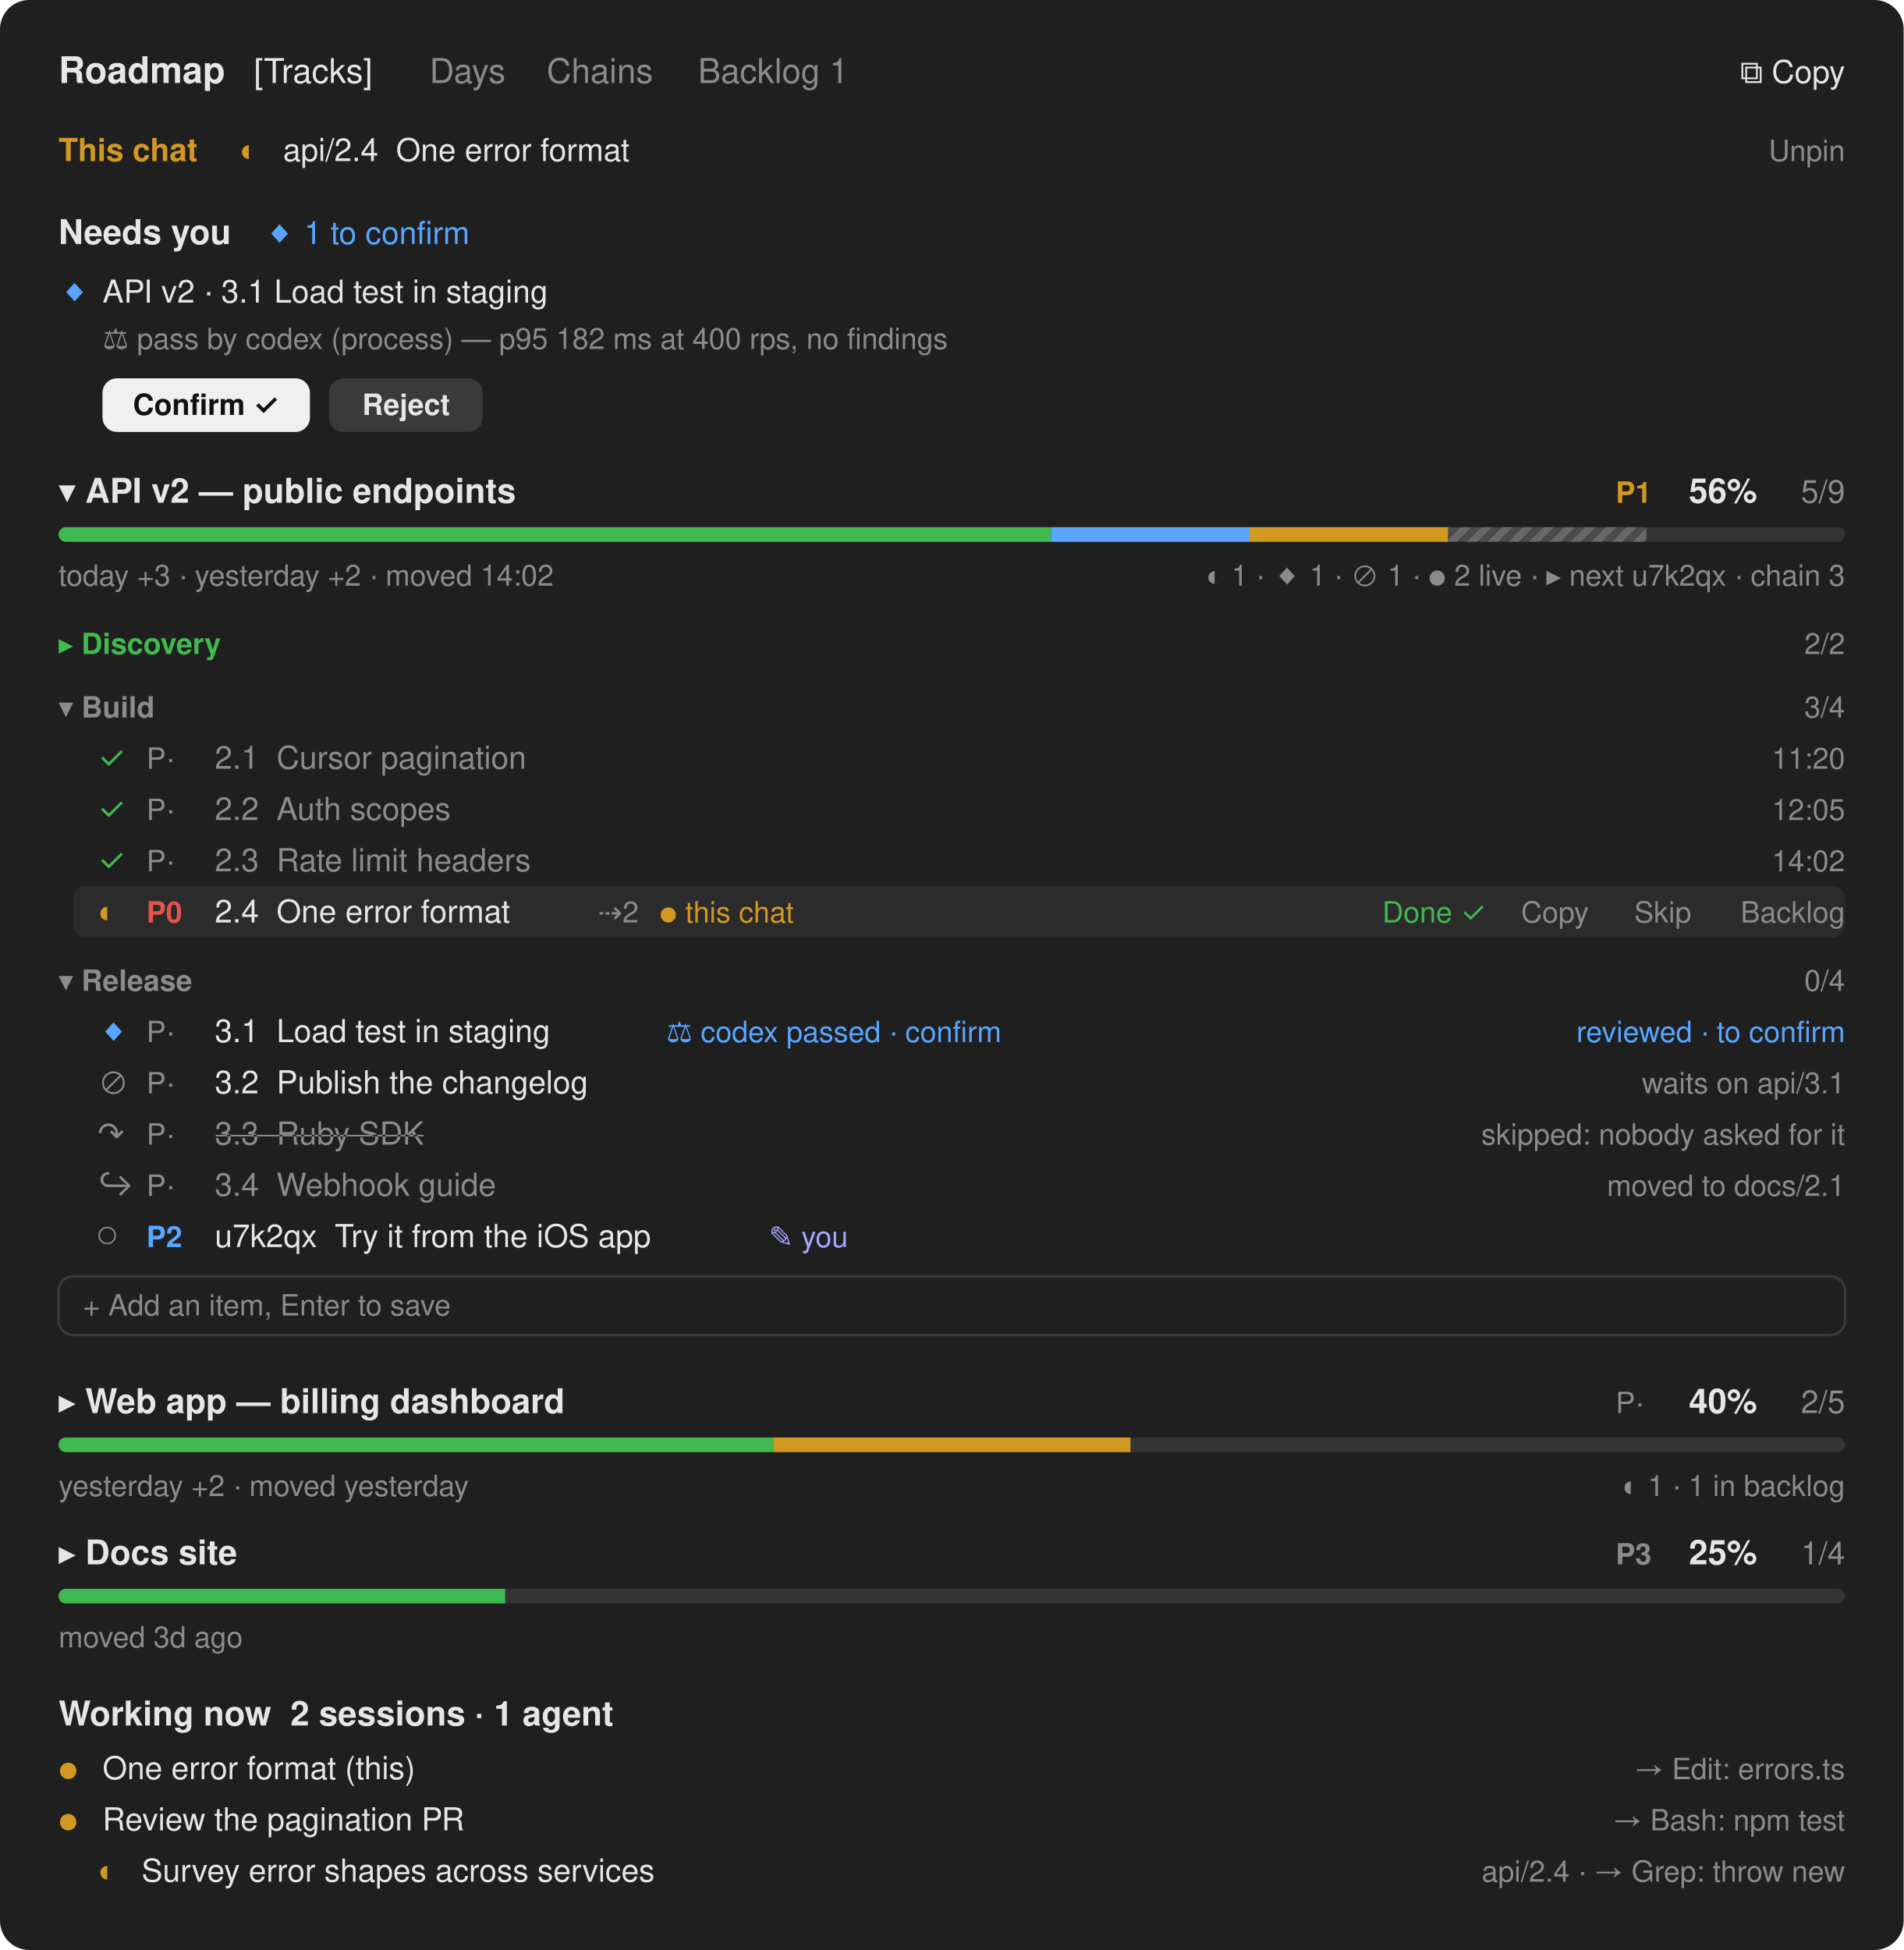
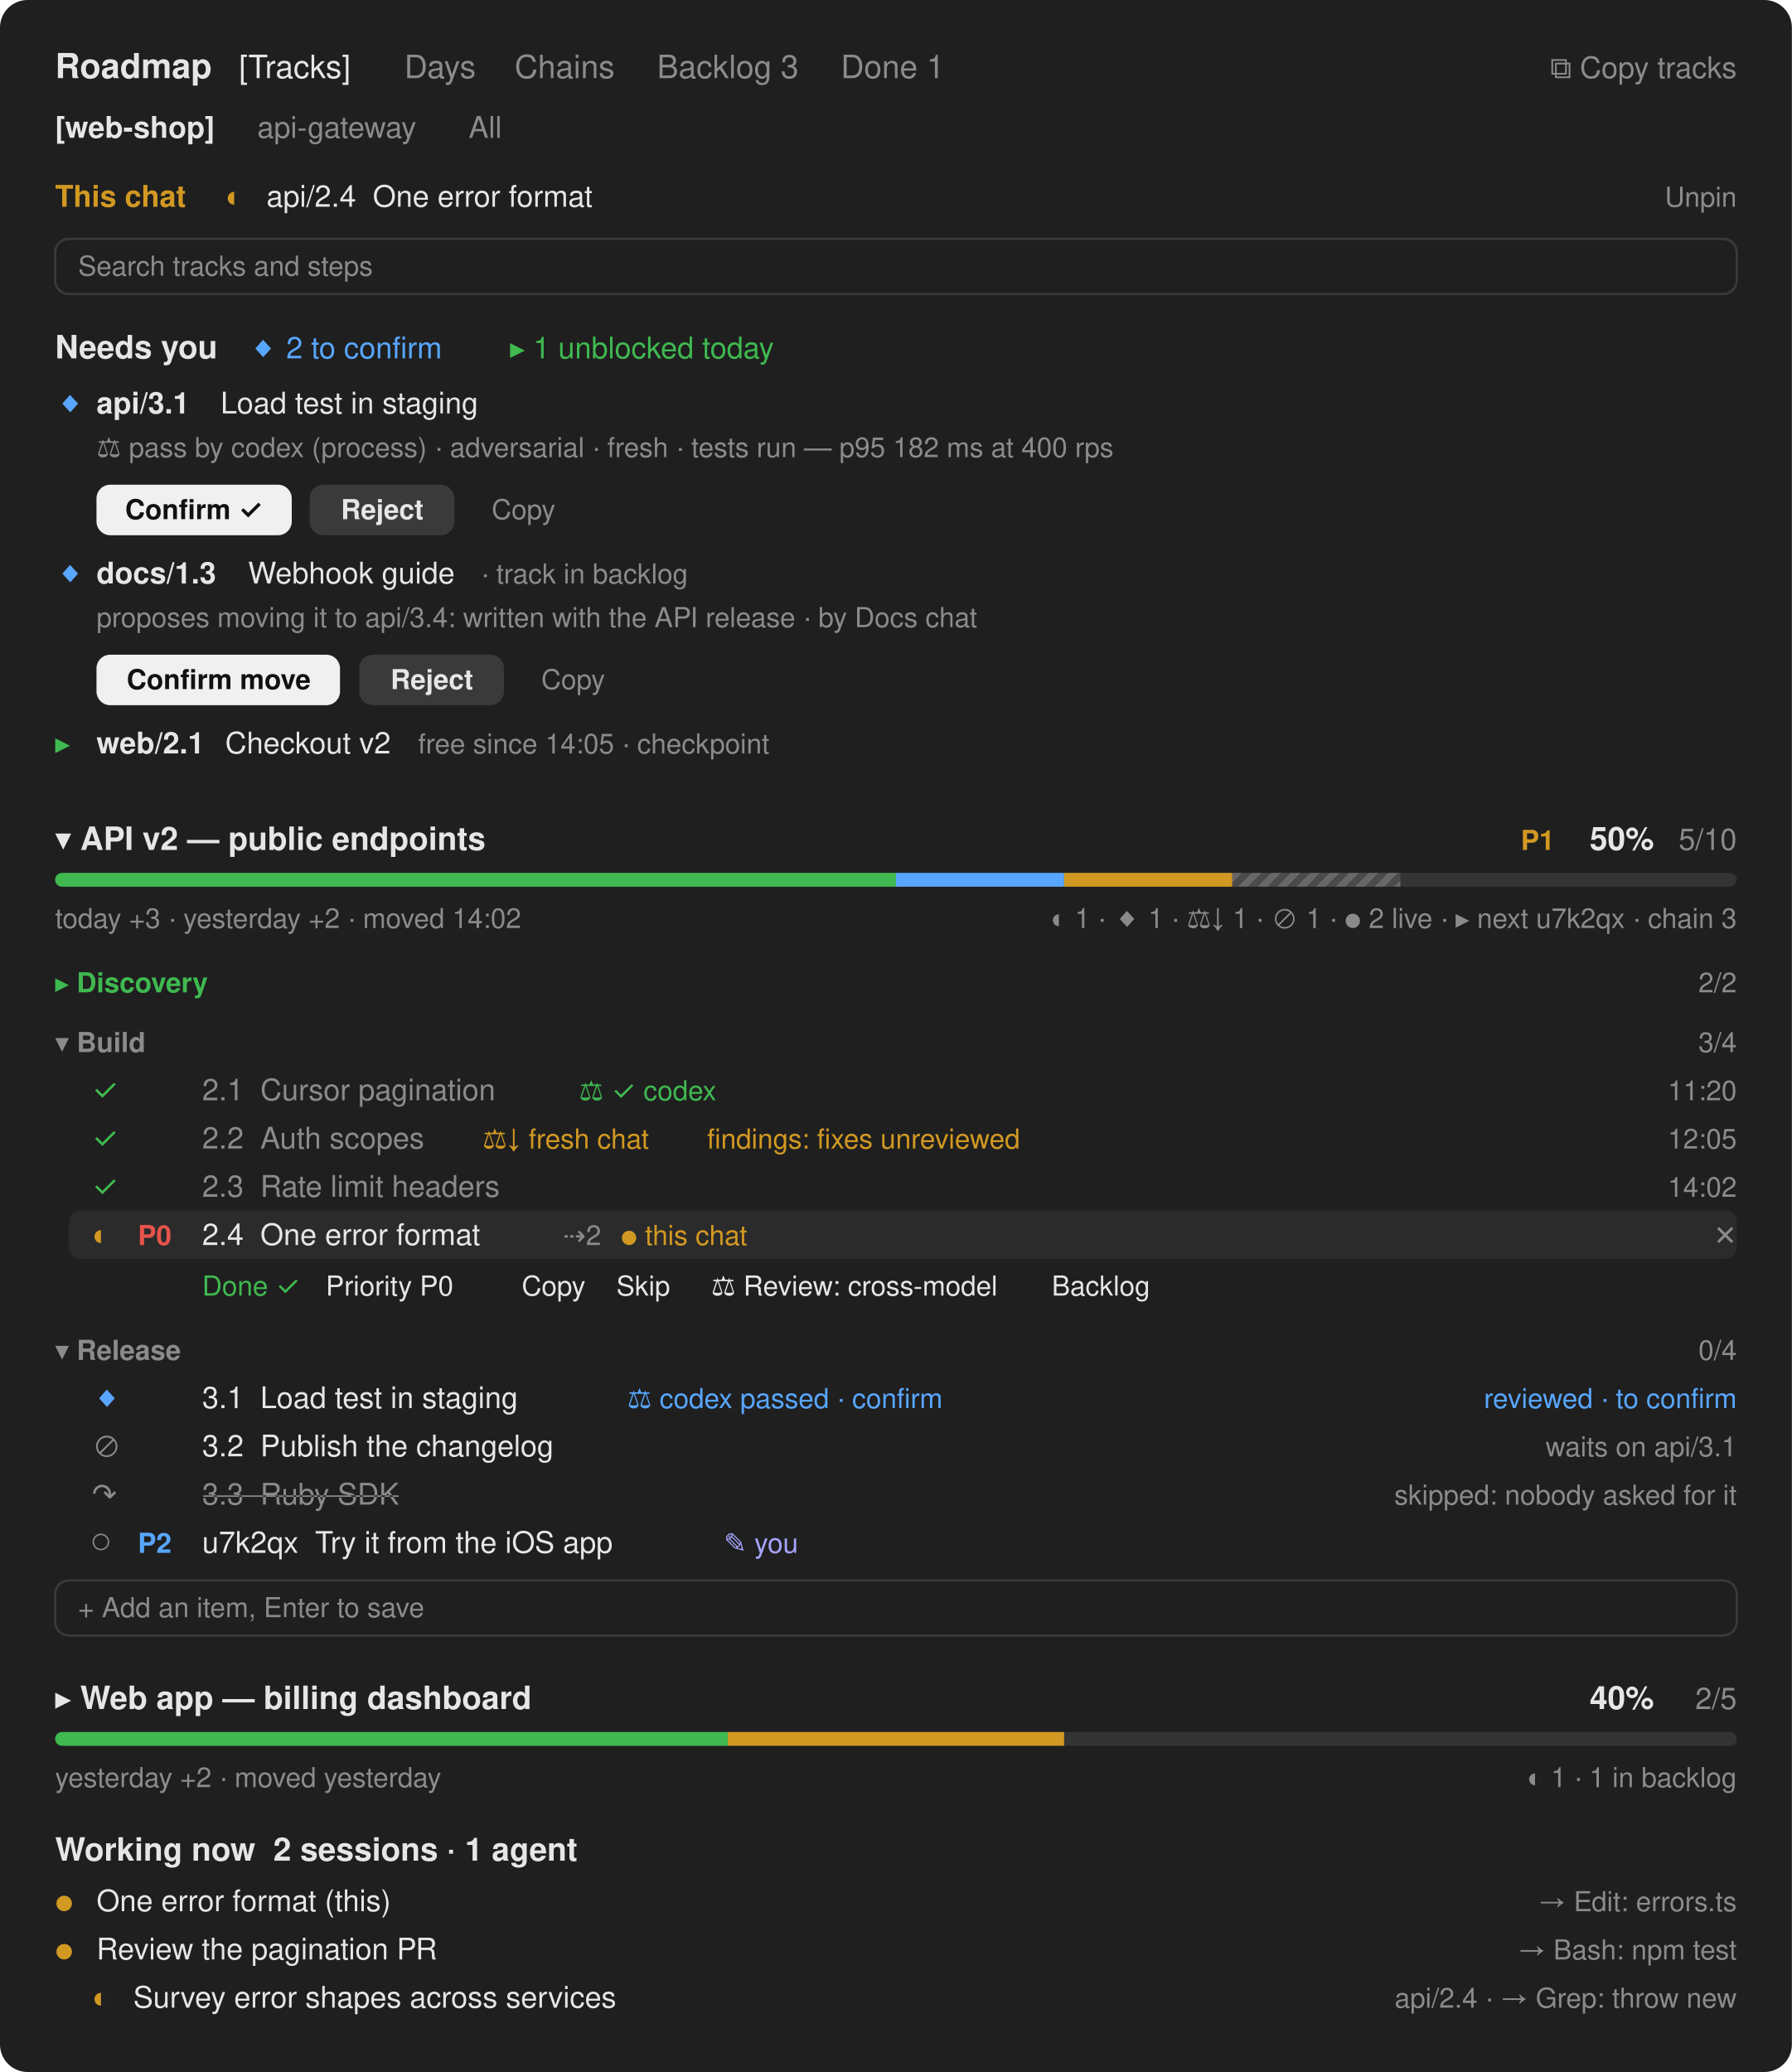
- <svg xmlns="http://www.w3.org/2000/svg" xml:space="preserve" style="white-space:pre" width="780" height="799" viewBox="0 0 780 799" font-family="-apple-system, BlinkMacSystemFont, 'Segoe UI', Helvetica, Arial, sans-serif">
-   <rect width="780" height="799" rx="12" fill="#1f1f1f" />
+ <svg xmlns="http://www.w3.org/2000/svg" xml:space="preserve" style="white-space:pre" width="780" height="902" viewBox="0 0 780 902" font-family="-apple-system, BlinkMacSystemFont, 'Segoe UI', Helvetica, Arial, sans-serif">
+   <rect width="780" height="902" rx="12" fill="#1f1f1f" />
  <text x="24" y="34" fill="#e6e6e6" font-size="15" font-weight="700" text-anchor="start">Roadmap</text>
  <text x="104" y="34" fill="#e6e6e6" font-size="14" font-weight="400" text-anchor="start">[Tracks]</text>
  <text x="176" y="34" fill="#8b8b8b" font-size="14" font-weight="400" text-anchor="start">Days</text>
  <text x="224" y="34" fill="#8b8b8b" font-size="14" font-weight="400" text-anchor="start">Chains</text>
-   <text x="286" y="34" fill="#8b8b8b" font-size="14" font-weight="400" text-anchor="start">Backlog 1</text>
-   <text x="756" y="34" fill="#e6e6e6" font-size="13" font-weight="400" text-anchor="end">⧉ Copy</text>
-   <text x="24" y="66" fill="#d29922" font-size="13" font-weight="700" text-anchor="start">This chat</text>
-   <text x="98" y="66" fill="#d29922" font-size="13" font-weight="400" text-anchor="start">◐</text>
-   <text x="116" y="66" fill="#e6e6e6" font-size="13" font-weight="400" text-anchor="start">api/2.4  One error format</text>
-   <text x="756" y="66" fill="#8b8b8b" font-size="12" font-weight="400" text-anchor="end">Unpin</text>
-   <text x="24" y="100" fill="#e6e6e6" font-size="14" font-weight="700" text-anchor="start">Needs you</text>
-   <text x="108" y="100" fill="#58a6ff" font-size="13" font-weight="400" text-anchor="start">◆ 1 to confirm</text>
-   <text x="24" y="124" fill="#58a6ff" font-size="13" font-weight="400" text-anchor="start">◆</text>
-   <text x="42" y="124" fill="#e6e6e6" font-size="13" font-weight="400" text-anchor="start">API v2 · 3.1 Load test in staging</text>
-   <text x="42" y="143" fill="#8b8b8b" font-size="12" font-weight="400" text-anchor="start">⚖ pass by codex (process) — p95 182 ms at 400 rps, no findings</text>
-   <rect x="42" y="155" width="85" height="22" rx="6" fill="#f0f0f0" />
-   <text x="84.4" y="170" fill="#111" font-size="12" font-weight="600" text-anchor="middle">Confirm ✓</text>
-   <rect x="134.8" y="155" width="63" height="22" rx="6" fill="#3a3a3a" />
-   <text x="166.4" y="170" fill="#e6e6e6" font-size="12" font-weight="600" text-anchor="middle">Reject</text>
-   <text x="24" y="206" fill="#e6e6e6" font-size="14" font-weight="700" text-anchor="start">▾ API v2 — public endpoints</text>
-   <text x="662" y="206" fill="#d29922" font-size="12" font-weight="700" text-anchor="start">P1</text>
-   <text x="720" y="206" fill="#e6e6e6" font-size="14" font-weight="700" text-anchor="end">56%</text>
-   <text x="756" y="206" fill="#8b8b8b" font-size="13" font-weight="400" text-anchor="end">5/9</text>
-   <clipPath id="c216">
-     <rect x="24" y="216" width="732" height="6" rx="3" />
+   <text x="286" y="34" fill="#8b8b8b" font-size="14" font-weight="400" text-anchor="start">Backlog 3</text>
+   <text x="366" y="34" fill="#8b8b8b" font-size="14" font-weight="400" text-anchor="start">Done 1</text>
+   <text x="756" y="34" fill="#8b8b8b" font-size="13" font-weight="400" text-anchor="end">⧉ Copy tracks</text>
+   <text x="24" y="60" fill="#e6e6e6" font-size="13" font-weight="700" text-anchor="start">[web-shop]</text>
+   <text x="112" y="60" fill="#8b8b8b" font-size="13" font-weight="400" text-anchor="start">api-gateway</text>
+   <text x="204" y="60" fill="#8b8b8b" font-size="13" font-weight="400" text-anchor="start">All</text>
+   <text x="24" y="90" fill="#d29922" font-size="13" font-weight="700" text-anchor="start">This chat</text>
+   <text x="98" y="90" fill="#d29922" font-size="13" font-weight="400" text-anchor="start">◐</text>
+   <text x="116" y="90" fill="#e6e6e6" font-size="13" font-weight="400" text-anchor="start">api/2.4  One error format</text>
+   <text x="756" y="90" fill="#8b8b8b" font-size="12" font-weight="400" text-anchor="end">Unpin</text>
+   <rect x="24" y="104" width="732" height="24" rx="6" fill="none" stroke="#3a3a3a" />
+   <text x="34" y="120" fill="#8b8b8b" font-size="12" font-weight="400" text-anchor="start">Search tracks and steps</text>
+   <text x="24" y="156" fill="#e6e6e6" font-size="14" font-weight="700" text-anchor="start">Needs you</text>
+   <text x="108" y="156" fill="#58a6ff" font-size="13" font-weight="400" text-anchor="start">◆ 2 to confirm</text>
+   <text x="222" y="156" fill="#3fb950" font-size="13" font-weight="400" text-anchor="start">▸ 1 unblocked today</text>
+   <text x="24" y="180" fill="#58a6ff" font-size="13" font-weight="400" text-anchor="start">◆</text>
+   <text x="42" y="180" fill="#e6e6e6" font-size="13" font-weight="700" text-anchor="start">api/3.1 </text>
+   <text x="96" y="180" fill="#e6e6e6" font-size="13" font-weight="400" text-anchor="start">Load test in staging</text>
+   <text x="42" y="199" fill="#8b8b8b" font-size="12" font-weight="400" text-anchor="start">⚖ pass by codex (process) · adversarial · fresh · tests run — p95 182 ms at 400 rps</text>
+   <rect x="42" y="211" width="85" height="22" rx="6" fill="#f0f0f0" />
+   <text x="84.4" y="226" fill="#111" font-size="12" font-weight="600" text-anchor="middle">Confirm ✓</text>
+   <rect x="134.8" y="211" width="63" height="22" rx="6" fill="#3a3a3a" />
+   <text x="166.4" y="226" fill="#e6e6e6" font-size="12" font-weight="600" text-anchor="middle">Reject</text>
+   <text x="214.0" y="226" fill="#8b8b8b" font-size="12" font-weight="400" text-anchor="start">Copy</text>
+   <text x="24" y="254" fill="#58a6ff" font-size="13" font-weight="400" text-anchor="start">◆</text>
+   <text x="42" y="254" fill="#e6e6e6" font-size="13" font-weight="700" text-anchor="start">docs/1.3 </text>
+   <text x="108" y="254" fill="#e6e6e6" font-size="13" font-weight="400" text-anchor="start">Webhook guide</text>
+   <text x="206" y="254" fill="#8b8b8b" font-size="12" font-weight="400" text-anchor="start"> · track in backlog</text>
+   <text x="42" y="273" fill="#8b8b8b" font-size="12" font-weight="400" text-anchor="start">proposes moving it to api/3.4: written with the API release · by Docs chat</text>
+   <rect x="42" y="285" width="106" height="22" rx="6" fill="#f0f0f0" />
+   <text x="95.2" y="300" fill="#111" font-size="12" font-weight="600" text-anchor="middle">Confirm move</text>
+   <rect x="156.4" y="285" width="63" height="22" rx="6" fill="#3a3a3a" />
+   <text x="188.0" y="300" fill="#e6e6e6" font-size="12" font-weight="600" text-anchor="middle">Reject</text>
+   <text x="235.6" y="300" fill="#8b8b8b" font-size="12" font-weight="400" text-anchor="start">Copy</text>
+   <text x="24" y="328" fill="#3fb950" font-size="13" font-weight="400" text-anchor="start">▸</text>
+   <text x="42" y="328" fill="#e6e6e6" font-size="13" font-weight="700" text-anchor="start">web/2.1 </text>
+   <text x="98" y="328" fill="#e6e6e6" font-size="13" font-weight="400" text-anchor="start">Checkout v2</text>
+   <text x="182" y="328" fill="#8b8b8b" font-size="12" font-weight="400" text-anchor="start">free since 14:05 · checkpoint</text>
+   <text x="24" y="370" fill="#e6e6e6" font-size="14" font-weight="700" text-anchor="start">▾ API v2 — public endpoints</text>
+   <text x="662" y="370" fill="#d29922" font-size="12" font-weight="700" text-anchor="start">P1</text>
+   <text x="720" y="370" fill="#e6e6e6" font-size="14" font-weight="700" text-anchor="end">50%</text>
+   <text x="756" y="370" fill="#8b8b8b" font-size="13" font-weight="400" text-anchor="end">5/10</text>
+   <clipPath id="c380">
+     <rect x="24" y="380" width="732" height="6" rx="3" />
  </clipPath>
-   <g clip-path="url(#c216)">
-     <rect x="24" y="216" width="732" height="6" fill="rgba(128,128,128,0.22)" />
-     <rect x="24.0" y="216" width="406.7" height="6" fill="#3fb950" />
-     <rect x="430.7" y="216" width="81.3" height="6" fill="#58a6ff" />
-     <rect x="512.0" y="216" width="81.3" height="6" fill="#d29922" />
+   <g clip-path="url(#c380)">
+     <rect x="24" y="380" width="732" height="6" fill="rgba(128,128,128,0.22)" />
+     <rect x="24.0" y="380" width="366.0" height="6" fill="#3fb950" />
+     <rect x="390.0" y="380" width="73.2" height="6" fill="#58a6ff" />
+     <rect x="463.2" y="380" width="73.2" height="6" fill="#d29922" />
  </g>
  <pattern id="bl" width="6" height="6" patternUnits="userSpaceOnUse" patternTransform="rotate(45)">
    <rect width="6" height="6" fill="rgba(128,128,128,0.30)" />
    <rect width="3" height="6" fill="rgba(128,128,128,0.55)" />
  </pattern>
-   <rect x="593.3" y="216" width="81.3" height="6" fill="url(#bl)" />
-   <text x="24" y="240" fill="#8b8b8b" font-size="12" font-weight="400" text-anchor="start">today +3 · yesterday +2 · moved 14:02</text>
-   <text x="756" y="240" fill="#8b8b8b" font-size="12" font-weight="400" text-anchor="end">◐ 1 · ◆ 1 · ⊘ 1 · ● 2 live · ▸ next u7k2qx · chain 3</text>
-   <text x="24" y="268" fill="#3fb950" font-size="12" font-weight="700" text-anchor="start">▸ Discovery</text>
-   <text x="756" y="268" fill="#8b8b8b" font-size="12" font-weight="400" text-anchor="end">2/2</text>
-   <text x="24" y="294" fill="#8b8b8b" font-size="12" font-weight="700" text-anchor="start">▾ Build</text>
-   <text x="756" y="294" fill="#8b8b8b" font-size="12" font-weight="400" text-anchor="end">3/4</text>
-   <text x="40" y="315" fill="#3fb950" font-size="13" font-weight="400" text-anchor="start">✓</text>
-   <text x="60" y="315" fill="#8b8b8b" font-size="12" font-weight="400" text-anchor="start">P·</text>
-   <text x="88" y="315" fill="#8b8b8b" font-size="13" font-weight="400" text-anchor="start">2.1  Cursor pagination</text>
-   <text x="756" y="315" fill="#8b8b8b" font-size="12" font-weight="400" text-anchor="end">11:20</text>
-   <text x="40" y="336" fill="#3fb950" font-size="13" font-weight="400" text-anchor="start">✓</text>
-   <text x="60" y="336" fill="#8b8b8b" font-size="12" font-weight="400" text-anchor="start">P·</text>
-   <text x="88" y="336" fill="#8b8b8b" font-size="13" font-weight="400" text-anchor="start">2.2  Auth scopes</text>
-   <text x="756" y="336" fill="#8b8b8b" font-size="12" font-weight="400" text-anchor="end">12:05</text>
-   <text x="40" y="357" fill="#3fb950" font-size="13" font-weight="400" text-anchor="start">✓</text>
-   <text x="60" y="357" fill="#8b8b8b" font-size="12" font-weight="400" text-anchor="start">P·</text>
-   <text x="88" y="357" fill="#8b8b8b" font-size="13" font-weight="400" text-anchor="start">2.3  Rate limit headers</text>
-   <text x="756" y="357" fill="#8b8b8b" font-size="12" font-weight="400" text-anchor="end">14:02</text>
-   <rect x="30" y="363" width="726" height="21" rx="5" fill="#2b2b2b" />
-   <text x="40" y="378" fill="#d29922" font-size="13" font-weight="400" text-anchor="start">◐</text>
-   <text x="60" y="378" fill="#e5534b" font-size="12" font-weight="700" text-anchor="start">P0</text>
-   <text x="88" y="378" fill="#e6e6e6" font-size="13" font-weight="400" text-anchor="start">2.4  One error format</text>
-   <text x="245.0" y="378" fill="#8b8b8b" font-size="12" font-weight="400" text-anchor="start">⇢2</text>
-   <text x="270.2" y="378" fill="#d29922" font-size="12" font-weight="400" text-anchor="start">● this chat</text>
-   <text x="756" y="378" fill="#8b8b8b" font-size="12" font-weight="400" text-anchor="end">Backlog</text>
-   <text x="693.0" y="378" fill="#8b8b8b" font-size="12" font-weight="400" text-anchor="end">Skip</text>
-   <text x="651.0" y="378" fill="#8b8b8b" font-size="12" font-weight="400" text-anchor="end">Copy</text>
-   <text x="609.0" y="378" fill="#3fb950" font-size="12" font-weight="400" text-anchor="end">Done ✓</text>
-   <text x="24" y="406" fill="#8b8b8b" font-size="12" font-weight="700" text-anchor="start">▾ Release</text>
-   <text x="756" y="406" fill="#8b8b8b" font-size="12" font-weight="400" text-anchor="end">0/4</text>
-   <text x="40" y="427" fill="#58a6ff" font-size="13" font-weight="400" text-anchor="start">◆</text>
-   <text x="60" y="427" fill="#8b8b8b" font-size="12" font-weight="400" text-anchor="start">P·</text>
-   <text x="88" y="427" fill="#e6e6e6" font-size="13" font-weight="400" text-anchor="start">3.1  Load test in staging</text>
-   <text x="273.0" y="427" fill="#58a6ff" font-size="12" font-weight="400" text-anchor="start">⚖ codex passed · confirm</text>
-   <text x="756" y="427" fill="#58a6ff" font-size="12" font-weight="400" text-anchor="end">reviewed · to confirm</text>
-   <text x="40" y="448" fill="#8b8b8b" font-size="13" font-weight="400" text-anchor="start">⊘</text>
-   <text x="60" y="448" fill="#8b8b8b" font-size="12" font-weight="400" text-anchor="start">P·</text>
-   <text x="88" y="448" fill="#e6e6e6" font-size="13" font-weight="400" text-anchor="start">3.2  Publish the changelog</text>
-   <text x="756" y="448" fill="#8b8b8b" font-size="12" font-weight="400" text-anchor="end">waits on api/3.1</text>
-   <text x="40" y="469" fill="#8b8b8b" font-size="13" font-weight="400" text-anchor="start">↷</text>
-   <text x="60" y="469" fill="#8b8b8b" font-size="12" font-weight="400" text-anchor="start">P·</text>
-   <text x="88" y="469" fill="#8b8b8b" font-size="13" font-weight="400" text-anchor="start" text-decoration="line-through">3.3  Ruby SDK</text>
-   <text x="756" y="469" fill="#8b8b8b" font-size="12" font-weight="400" text-anchor="end">skipped: nobody asked for it</text>
-   <text x="40" y="490" fill="#8b8b8b" font-size="13" font-weight="400" text-anchor="start">↪</text>
-   <text x="60" y="490" fill="#8b8b8b" font-size="12" font-weight="400" text-anchor="start">P·</text>
-   <text x="88" y="490" fill="#8b8b8b" font-size="13" font-weight="400" text-anchor="start">3.4  Webhook guide</text>
-   <text x="756" y="490" fill="#8b8b8b" font-size="12" font-weight="400" text-anchor="end">moved to docs/2.1</text>
-   <text x="40" y="511" fill="#8b8b8b" font-size="13" font-weight="400" text-anchor="start">○</text>
-   <text x="60" y="511" fill="#58a6ff" font-size="12" font-weight="700" text-anchor="start">P2</text>
-   <text x="88" y="511" fill="#e6e6e6" font-size="13" font-weight="400" text-anchor="start">u7k2qx  Try it from the iOS app</text>
-   <text x="315.0" y="511" fill="#a5a5ff" font-size="12" font-weight="400" text-anchor="start">✎ you</text>
-   <rect x="24" y="523" width="732" height="24" rx="6" fill="none" stroke="#3a3a3a" />
-   <text x="34" y="539" fill="#8b8b8b" font-size="12" font-weight="400" text-anchor="start">+ Add an item, Enter to save</text>
-   <text x="24" y="579" fill="#e6e6e6" font-size="14" font-weight="700" text-anchor="start">▸ Web app — billing dashboard</text>
-   <text x="662" y="579" fill="#8b8b8b" font-size="12" font-weight="400" text-anchor="start">P·</text>
-   <text x="720" y="579" fill="#e6e6e6" font-size="14" font-weight="700" text-anchor="end">40%</text>
-   <text x="756" y="579" fill="#8b8b8b" font-size="13" font-weight="400" text-anchor="end">2/5</text>
-   <clipPath id="c589">
-     <rect x="24" y="589" width="732" height="6" rx="3" />
+   <rect x="536.4" y="380" width="73.2" height="6" fill="url(#bl)" />
+   <text x="24" y="404" fill="#8b8b8b" font-size="12" font-weight="400" text-anchor="start">today +3 · yesterday +2 · moved 14:02</text>
+   <text x="756" y="404" fill="#8b8b8b" font-size="12" font-weight="400" text-anchor="end">◐ 1 · ◆ 1 · ⚖↓ 1 · ⊘ 1 · ● 2 live · ▸ next u7k2qx · chain 3</text>
+   <text x="24" y="432" fill="#3fb950" font-size="12" font-weight="700" text-anchor="start">▸ Discovery</text>
+   <text x="756" y="432" fill="#8b8b8b" font-size="12" font-weight="400" text-anchor="end">2/2</text>
+   <text x="24" y="458" fill="#8b8b8b" font-size="12" font-weight="700" text-anchor="start">▾ Build</text>
+   <text x="756" y="458" fill="#8b8b8b" font-size="12" font-weight="400" text-anchor="end">3/4</text>
+   <text x="40" y="479" fill="#3fb950" font-size="13" font-weight="400" text-anchor="start">✓</text>
+   <text x="88" y="479" fill="#8b8b8b" font-size="13" font-weight="400" text-anchor="start">2.1  Cursor pagination</text>
+   <text x="252.0" y="479" fill="#3fb950" font-size="12" font-weight="400" text-anchor="start">⚖ ✓ codex</text>
+   <text x="756" y="479" fill="#8b8b8b" font-size="12" font-weight="400" text-anchor="end">11:20</text>
+   <text x="40" y="500" fill="#3fb950" font-size="13" font-weight="400" text-anchor="start">✓</text>
+   <text x="88" y="500" fill="#8b8b8b" font-size="13" font-weight="400" text-anchor="start">2.2  Auth scopes</text>
+   <text x="210.0" y="500" fill="#d29922" font-size="12" font-weight="400" text-anchor="start">⚖↓ fresh chat</text>
+   <text x="307.8" y="500" fill="#d29922" font-size="12" font-weight="400" text-anchor="start">findings: fixes unreviewed</text>
+   <text x="756" y="500" fill="#8b8b8b" font-size="12" font-weight="400" text-anchor="end">12:05</text>
+   <text x="40" y="521" fill="#3fb950" font-size="13" font-weight="400" text-anchor="start">✓</text>
+   <text x="88" y="521" fill="#8b8b8b" font-size="13" font-weight="400" text-anchor="start">2.3  Rate limit headers</text>
+   <text x="756" y="521" fill="#8b8b8b" font-size="12" font-weight="400" text-anchor="end">14:02</text>
+   <rect x="30" y="527" width="726" height="21" rx="5" fill="#2b2b2b" />
+   <text x="40" y="542" fill="#d29922" font-size="13" font-weight="400" text-anchor="start">◐</text>
+   <text x="60" y="542" fill="#e5534b" font-size="12" font-weight="700" text-anchor="start">P0</text>
+   <text x="88" y="542" fill="#e6e6e6" font-size="13" font-weight="400" text-anchor="start">2.4  One error format</text>
+   <text x="245.0" y="542" fill="#8b8b8b" font-size="12" font-weight="400" text-anchor="start">⇢2</text>
+   <text x="270.2" y="542" fill="#d29922" font-size="12" font-weight="400" text-anchor="start">● this chat</text>
+   <text x="756" y="542" fill="#8b8b8b" font-size="12" font-weight="400" text-anchor="end">✕</text>
+   <text x="88" y="564" fill="#3fb950" font-size="12" font-weight="400" text-anchor="start">Done ✓</text>
+   <text x="141.8" y="564" fill="#e6e6e6" font-size="12" font-weight="400" text-anchor="start">Priority P0</text>
+   <text x="227.1" y="564" fill="#e6e6e6" font-size="12" font-weight="400" text-anchor="start">Copy</text>
+   <text x="268.3" y="564" fill="#e6e6e6" font-size="12" font-weight="400" text-anchor="start">Skip</text>
+   <text x="309.5" y="564" fill="#e6e6e6" font-size="12" font-weight="400" text-anchor="start">⚖ Review: cross-model</text>
+   <text x="457.8" y="564" fill="#e6e6e6" font-size="12" font-weight="400" text-anchor="start">Backlog</text>
+   <text x="24" y="592" fill="#8b8b8b" font-size="12" font-weight="700" text-anchor="start">▾ Release</text>
+   <text x="756" y="592" fill="#8b8b8b" font-size="12" font-weight="400" text-anchor="end">0/4</text>
+   <text x="40" y="613" fill="#58a6ff" font-size="13" font-weight="400" text-anchor="start">◆</text>
+   <text x="88" y="613" fill="#e6e6e6" font-size="13" font-weight="400" text-anchor="start">3.1  Load test in staging</text>
+   <text x="273.0" y="613" fill="#58a6ff" font-size="12" font-weight="400" text-anchor="start">⚖ codex passed · confirm</text>
+   <text x="756" y="613" fill="#58a6ff" font-size="12" font-weight="400" text-anchor="end">reviewed · to confirm</text>
+   <text x="40" y="634" fill="#8b8b8b" font-size="13" font-weight="400" text-anchor="start">⊘</text>
+   <text x="88" y="634" fill="#e6e6e6" font-size="13" font-weight="400" text-anchor="start">3.2  Publish the changelog</text>
+   <text x="756" y="634" fill="#8b8b8b" font-size="12" font-weight="400" text-anchor="end">waits on api/3.1</text>
+   <text x="40" y="655" fill="#8b8b8b" font-size="13" font-weight="400" text-anchor="start">↷</text>
+   <text x="88" y="655" fill="#8b8b8b" font-size="13" font-weight="400" text-anchor="start" text-decoration="line-through">3.3  Ruby SDK</text>
+   <text x="756" y="655" fill="#8b8b8b" font-size="12" font-weight="400" text-anchor="end">skipped: nobody asked for it</text>
+   <text x="40" y="676" fill="#8b8b8b" font-size="13" font-weight="400" text-anchor="start">○</text>
+   <text x="60" y="676" fill="#58a6ff" font-size="12" font-weight="700" text-anchor="start">P2</text>
+   <text x="88" y="676" fill="#e6e6e6" font-size="13" font-weight="400" text-anchor="start">u7k2qx  Try it from the iOS app</text>
+   <text x="315.0" y="676" fill="#a5a5ff" font-size="12" font-weight="400" text-anchor="start">✎ you</text>
+   <rect x="24" y="688" width="732" height="24" rx="6" fill="none" stroke="#3a3a3a" />
+   <text x="34" y="704" fill="#8b8b8b" font-size="12" font-weight="400" text-anchor="start">+ Add an item, Enter to save</text>
+   <text x="24" y="744" fill="#e6e6e6" font-size="14" font-weight="700" text-anchor="start">▸ Web app — billing dashboard</text>
+   <text x="720" y="744" fill="#e6e6e6" font-size="14" font-weight="700" text-anchor="end">40%</text>
+   <text x="756" y="744" fill="#8b8b8b" font-size="13" font-weight="400" text-anchor="end">2/5</text>
+   <clipPath id="c754">
+     <rect x="24" y="754" width="732" height="6" rx="3" />
  </clipPath>
-   <g clip-path="url(#c589)">
-     <rect x="24" y="589" width="732" height="6" fill="rgba(128,128,128,0.22)" />
-     <rect x="24.0" y="589" width="292.8" height="6" fill="#3fb950" />
-     <rect x="316.8" y="589" width="146.4" height="6" fill="#d29922" />
+   <g clip-path="url(#c754)">
+     <rect x="24" y="754" width="732" height="6" fill="rgba(128,128,128,0.22)" />
+     <rect x="24.0" y="754" width="292.8" height="6" fill="#3fb950" />
+     <rect x="316.8" y="754" width="146.4" height="6" fill="#d29922" />
  </g>
-   <text x="24" y="613" fill="#8b8b8b" font-size="12" font-weight="400" text-anchor="start">yesterday +2 · moved yesterday</text>
-   <text x="756" y="613" fill="#8b8b8b" font-size="12" font-weight="400" text-anchor="end">◐ 1 · 1 in backlog</text>
-   <text x="24" y="641" fill="#e6e6e6" font-size="14" font-weight="700" text-anchor="start">▸ Docs site</text>
-   <text x="662" y="641" fill="#8b8b8b" font-size="12" font-weight="700" text-anchor="start">P3</text>
-   <text x="720" y="641" fill="#e6e6e6" font-size="14" font-weight="700" text-anchor="end">25%</text>
-   <text x="756" y="641" fill="#8b8b8b" font-size="13" font-weight="400" text-anchor="end">1/4</text>
-   <clipPath id="c651">
-     <rect x="24" y="651" width="732" height="6" rx="3" />
-   </clipPath>
-   <g clip-path="url(#c651)">
-     <rect x="24" y="651" width="732" height="6" fill="rgba(128,128,128,0.22)" />
-     <rect x="24.0" y="651" width="183.0" height="6" fill="#3fb950" />
-   </g>
-   <text x="24" y="675" fill="#8b8b8b" font-size="12" font-weight="400" text-anchor="start">moved 3d ago</text>
-   <text x="24" y="707" fill="#e6e6e6" font-size="14" font-weight="700" text-anchor="start">Working now  2 sessions · 1 agent</text>
-   <text x="24" y="729" fill="#d29922" font-size="13" font-weight="400" text-anchor="start">●</text>
-   <text x="42" y="729" fill="#e6e6e6" font-size="13" font-weight="400" text-anchor="start">One error format (this)</text>
-   <text x="756" y="729" fill="#8b8b8b" font-size="12" font-weight="400" text-anchor="end">→ Edit: errors.ts</text>
-   <text x="24" y="750" fill="#d29922" font-size="13" font-weight="400" text-anchor="start">●</text>
-   <text x="42" y="750" fill="#e6e6e6" font-size="13" font-weight="400" text-anchor="start">Review the pagination PR</text>
-   <text x="756" y="750" fill="#8b8b8b" font-size="12" font-weight="400" text-anchor="end">→ Bash: npm test</text>
-   <text x="40" y="771" fill="#d29922" font-size="13" font-weight="400" text-anchor="start">◐</text>
-   <text x="58" y="771" fill="#e6e6e6" font-size="13" font-weight="400" text-anchor="start">Survey error shapes across services</text>
-   <text x="756" y="771" fill="#8b8b8b" font-size="12" font-weight="400" text-anchor="end">api/2.4 · → Grep: throw new</text>
+   <text x="24" y="778" fill="#8b8b8b" font-size="12" font-weight="400" text-anchor="start">yesterday +2 · moved yesterday</text>
+   <text x="756" y="778" fill="#8b8b8b" font-size="12" font-weight="400" text-anchor="end">◐ 1 · 1 in backlog</text>
+   <text x="24" y="810" fill="#e6e6e6" font-size="14" font-weight="700" text-anchor="start">Working now  2 sessions · 1 agent</text>
+   <text x="24" y="832" fill="#d29922" font-size="13" font-weight="400" text-anchor="start">●</text>
+   <text x="42" y="832" fill="#e6e6e6" font-size="13" font-weight="400" text-anchor="start">One error format (this)</text>
+   <text x="756" y="832" fill="#8b8b8b" font-size="12" font-weight="400" text-anchor="end">→ Edit: errors.ts</text>
+   <text x="24" y="853" fill="#d29922" font-size="13" font-weight="400" text-anchor="start">●</text>
+   <text x="42" y="853" fill="#e6e6e6" font-size="13" font-weight="400" text-anchor="start">Review the pagination PR</text>
+   <text x="756" y="853" fill="#8b8b8b" font-size="12" font-weight="400" text-anchor="end">→ Bash: npm test</text>
+   <text x="40" y="874" fill="#d29922" font-size="13" font-weight="400" text-anchor="start">◐</text>
+   <text x="58" y="874" fill="#e6e6e6" font-size="13" font-weight="400" text-anchor="start">Survey error shapes across services</text>
+   <text x="756" y="874" fill="#8b8b8b" font-size="12" font-weight="400" text-anchor="end">api/2.4 · → Grep: throw new</text>
</svg>
